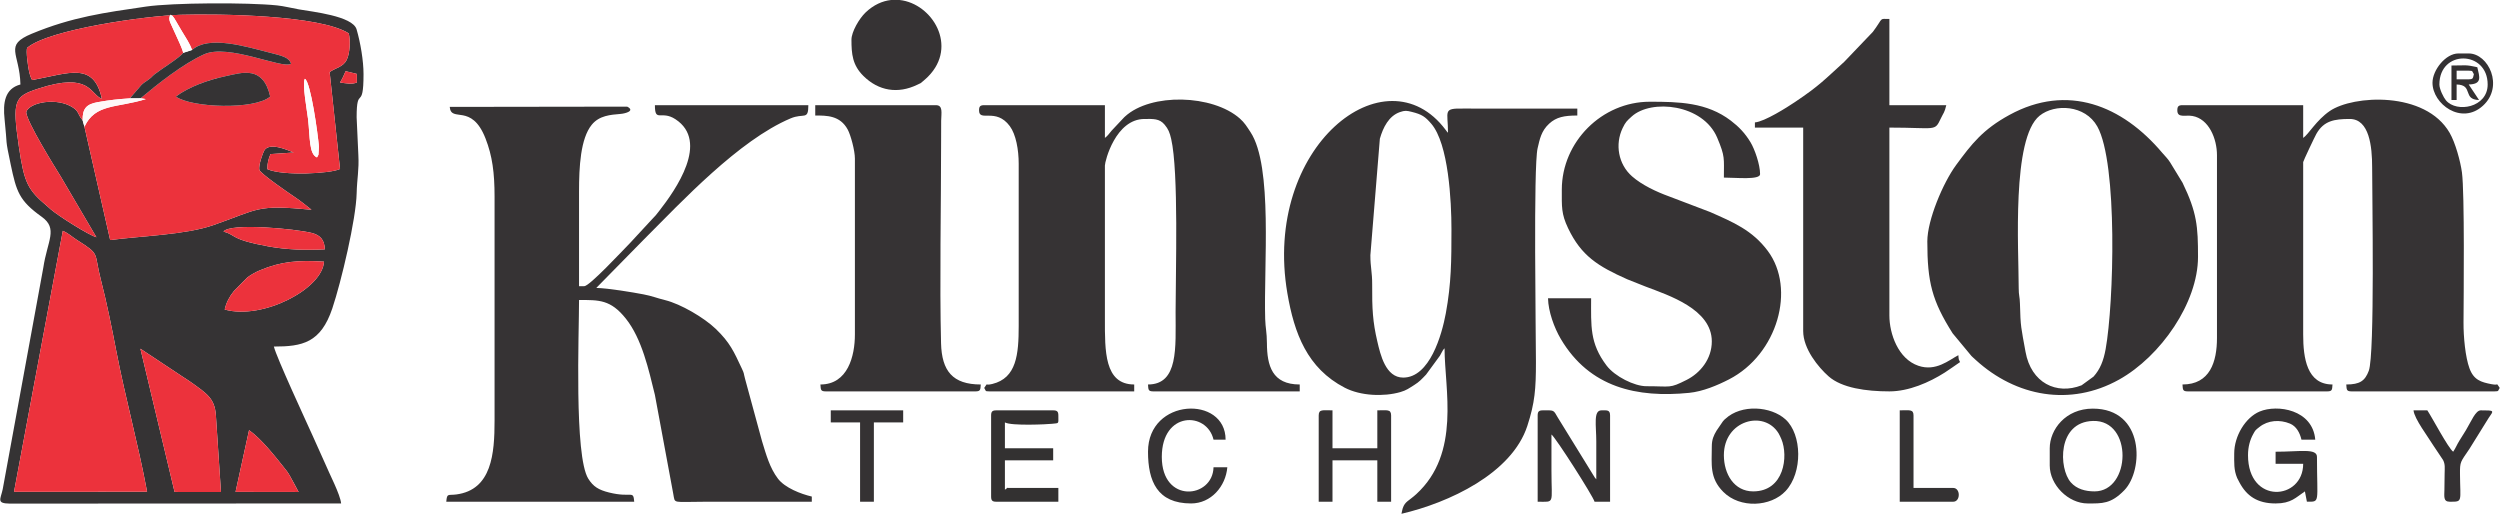
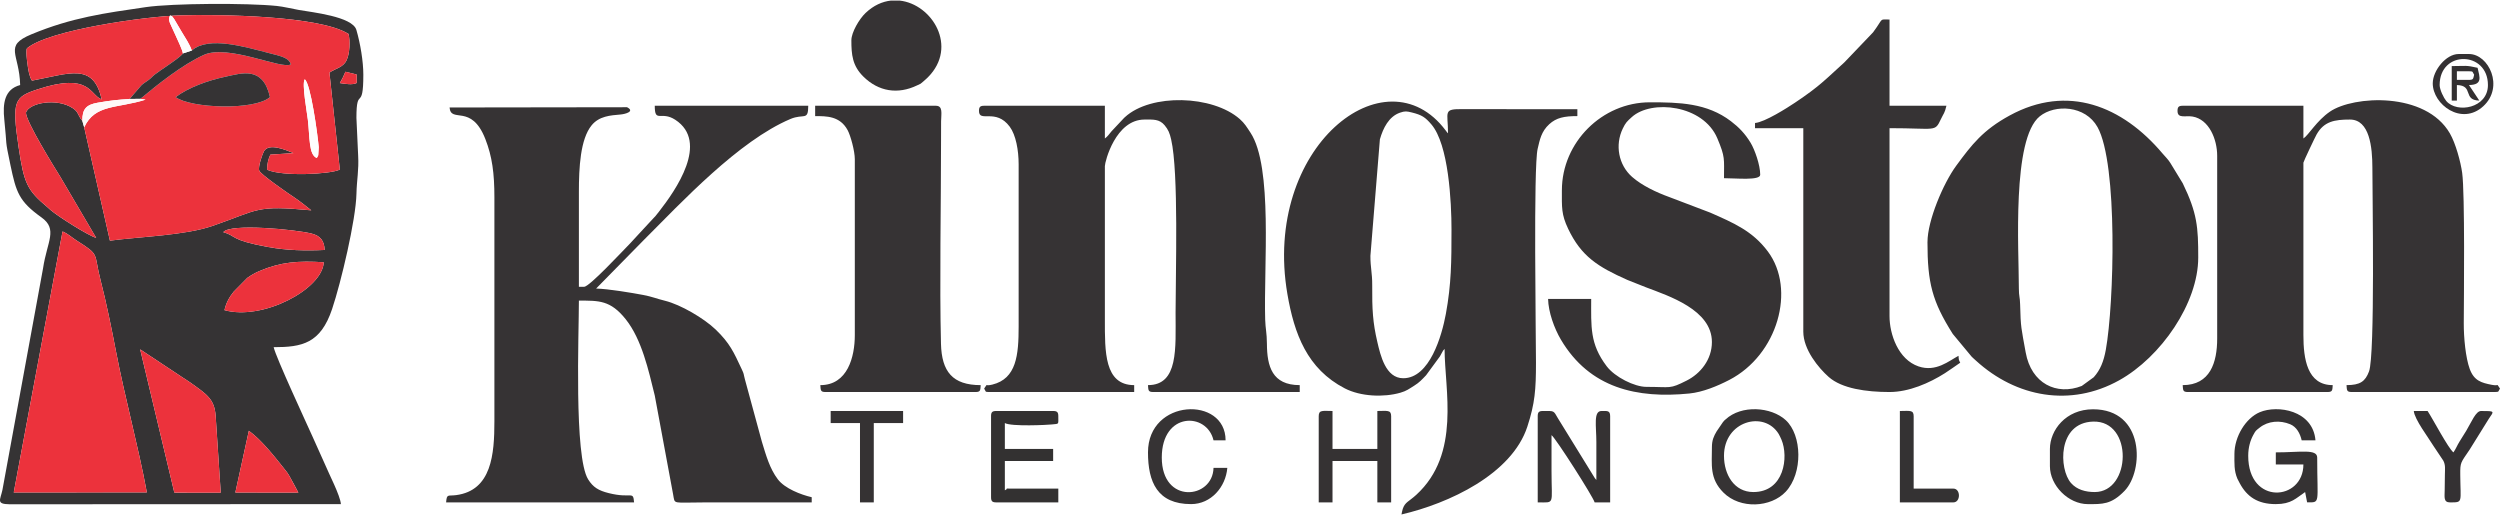
- <svg xmlns="http://www.w3.org/2000/svg" width="464.001" height="95.361" viewBox="0 0 12276.66 2523.06" shape-rendering="geometricPrecision" image-rendering="optimizeQuality" fill-rule="evenodd">
-   <path d="M1223 2112.33c60.24 42.93 124.7 124.55 171.3 183.17 12.8 16.1 17.1 20.55 28.15 39.45 13.42 22.95 31.3 57.83 43.8 80.96l-309.55-.5 66.3-303.07zm-914.58-978.8c30.66 13.6 42.53 27.84 70 45.22 117.04 74.06 81.28 57.9 116.85 194.77 28.2 108.56 54.56 239.3 75.43 347.96 44.84 233.35 108.48 460.4 151.67 693.3l-653.55.33 239.6-1281.6zm548.85 1282.35l-167.8-703.5 209.92 139.1c12.96 8.8 21.17 13.02 40.64 27 76.5 54.96 114.17 78.3 120.12 159.95l25 377.56-227.88-.12zM1103.4 1520c7.55-33.88 22.72-62.92 45.55-90.95l66.63-67.5c17.75-12.68 38.98-24.86 59.45-33.54 106.14-45 191.94-51 315.94-43.13-6.45 132.4-300.36 287.5-487.57 235.13zm214.35-310c-189.56-34.6-153.77-54.26-220.2-72.92 33.86-43.94 354.22-13.15 433.75 6.96 44.02 11.14 62.24 36.77 63.95 80.42-93.17 4.54-185.82 2.28-277.5-14.46zm434.63-847l.18 41.82c-22.03 10.8-56.28 4-82.8.32 12.4-20.56 17.23-31.65 27.5-55.58l55.12 13.44zM414.66 622.53l-9-31.7c-26.03-32.07-17.24-42.46-46.92-62.4-77.62-52.13-215.6-26.37-230.08 21.9 1.02 45.73 142.57 272.9 170.1 317.33l174.7 297.38c-35.66-9.4-186-103.77-224.54-137.26-5.84-5.08-7.12-6.77-13.3-11.96-99.96-84-116.18-114.66-143.05-296.22-33.73-227.95-21.5-245.97 94.8-284.14 257.47-84.48 254.25 28.33 312.98 49.88-40.2-183.02-158.12-126.46-341.98-92.23-3.67-5.72-3.12-2.76-8.66-17.25-2.03-5.32-4.77-14.88-6.08-20.4-5.65-23.84-17.7-106.76-9.83-121C240.77 144.1 717.1 77.47 887.45 72.6c188.8-5.4 684.1 1.27 825.28 91.44 8.2 35.9 6.1 94.1-9.22 127.75-17 37.3-54.43 40.63-84.7 61.97l50.98 475.97c-43.53 22.54-278.97 35.7-357.06.88-.3-29.9 6.34-53.22 16-74.22l113.44-7.37c-35.54-15.12-120.7-51.33-144.7-9.58-7 12.17-30 75.27-23.46 95.33 5.92 18.14 140.95 111.32 171.72 131.67 28.08 18.58 60 44.55 84 63.46-275.56-26.07-255.05-3.43-483.35 76-135.67 47.2-354.4 52.93-505.44 72.85L414.66 622.53zM100.3 414.87C23 435.5 13.97 505.3 22.47 585.3c14.93 140.5.78 83.67 30.43 224.1 27.72 131.25 41.05 176 151.54 254.86 82.3 58.75 27.92 117.72 8.18 250.35L13.3 2402.5c-10.58 49.4-32.46 69.73 35.03 70.54l1626.77-.78c-3.6-43.08-59.4-149.33-77.4-193.54l-62.98-140.22c-28.82-64.3-177.7-384.6-189.83-436.7 139.9 0 230.12-18.08 286.97-187.17 43.75-130.14 116.9-439.57 119.6-566.2 1.5-69.2 12.3-114.8 8.34-186.48l-8.5-186.23c0-161.1 33.87-25.6 33.87-211.66 0-65.4-14.8-153.67-34.1-219.92-19.2-65.94-219.2-86.66-282.93-98.07-36.7-6.57-74.54-16.15-107.45-19.55-146.26-15.12-513.55-13.27-643.86 5.8-202.16 29.6-361.87 50.73-560.96 133.3-138.8 57.57-59.04 94.1-55.58 249.23z" fill="#353334" />
-   <path d="M2208.5 524.93c6.66 80.05 106.5-21.6 175.57 154.63 33.73 86.07 44.56 169.2 44.56 285.64v1100.66c0 160.34-13.02 339.45-188.07 362.26-40.9 5.32-45.4-7.58-49 35.67h922.86c-4.92-59.18-10.83-17.22-123.93-45.4-51-12.72-77.38-28.93-101.64-67.7-69.67-111.26-45.36-712.18-45.36-877.5 97.8 0 155.12-2.5 230.04 91.7 78.94 99.25 112.1 251.02 142.4 374.06l90.13 485.6c10.05 51.47-8.93 39.24 163.96 39.23h516.47v-25.4c-53.68-12.5-131.97-42.8-166.2-87.8-40.17-52.84-57.74-117.08-78.27-184.2l-83.28-306.2c-8.77-32.46-2.48-21.95-16.32-51.4-38.44-81.8-57.48-126.47-127.78-193.96-57-54.72-171.38-122.04-248.45-141-42.58-10.48-63.02-20.13-107-28.47-53.55-10.17-171.6-30.1-231.05-31.42l234.94-239.18c184.44-184.43 464.3-485.35 719.02-593.32 65.56-27.8 87.43 11.3 87.43-64.96H3216c0 87.1 30.62 23.14 100.56 68.77 168.3 109.77 2.07 346.35-80 451.3-16.43 21-17.07 22.35-35.34 40.87l-69.17 74.76-4.1 4.37-32.5 35.24c-40.33 41.08-200.6 213.68-226.58 213.68h-25.4V939.8c0-120.1 6.96-259 62.35-327.12 37.24-45.8 92.77-49.04 141.76-53.28 24.5-2.1 72.24-15.37 32.34-35.75l-871.45 1.28zm4919.12 601.13c0 152.04-.58 265.47-27.72 412.55-19.53 105.83-78.96 315.6-209.35 315.6-86.3 0-111.92-113.06-127.02-177.78-22.5-96.42-25.96-158.68-25.26-279.54.35-61.36-8.95-84.55-8.8-143.62L6776 681.32c15.8-55.4 44-111.97 98.46-130.87 25.02-8.7 33.27-7.3 58.5-1 49.87 12.44 65.44 23.32 95.32 57.87 85.34 98.66 99.33 380.76 99.33 518.73zm-16.93-474.13h0zm0 0c-9.8-11.25 2.82 5.13-11.45-13.95-294.68-393.84-900.8 82.5-777.3 802.68 33.65 196.23 97.1 367.6 281.77 463.3 77.93 40.38 191.28 44.94 273.25 21.3 30.3-8.73 42.35-18.8 67.32-34.28 26.2-16.23 37.9-29.93 58.64-51.42l68.03-92.84c4.84-8.26 4.38-8.9 8.94-16.47 10.63-17.65 2.75-7.24 13.85-20 0 200.55 81 514.7-138.86 716.27-37.1 34-55 35.26-66.48 69-2.38 7-3.85 16.9-6.32 27.54 232.2-54.1 541.87-197.3 618.17-431.7 37.1-113.96 42.24-181.4 42.23-313.37-.02-133.45-13-960.4 8.2-1050.13 10.5-44.36 17.63-84.8 57-120.8 34.93-31.93 73.28-39.8 138-39.8V533.4l-559.1-.3c-103.47-1.78-75.9 11.36-75.9 118.83zm4199.46 25.4V516.47h-592.67c-19.5 0-25.4 5.9-25.4 25.4 0 39.17 39 21.6 74 27.6 81.34 13.9 120.73 112.2 120.73 192.54v897.46c0 117.22-34.27 228.6-169.34 228.6 2 23.9-.2 33.87 25.4 33.87h685.8c25.6 0 23.4-9.97 25.4-33.87-125.64 0-143.93-129.43-143.93-245.53V795.86c0-4.46 56.9-124.6 64.75-138.44 36.53-64.46 88.26-73.22 163.85-73.22 96.56 0 110.07 135.77 110.07 237.06 0 136.82 13.55 919.72-16.48 999.53-18.58 49.4-43.57 67.27-110.52 67.27 2 23.9-.2 33.87 25.4 33.87h702.73c23.84 0 15.68-3.66 25.4-16.94-22.05-30.1 1.8-10.18-40.78-18.48-50.58-9.87-86.75-20.02-108-78.26-19.93-54.6-29.44-152.76-29.07-224.93.63-120.74 5.97-636.9-7.8-737.26-7.55-54.98-32.32-145.38-60.28-193.73-119.46-206.57-474.17-185.73-588.82-107.03-66.15 45.4-104 114.32-130.44 132.03zm-5884.33 0V516.47h-592.67c-19.5 0-25.4 5.9-25.4 25.4 0 59.44 82.38-15.3 151.08 77.52 30.15 40.72 43.66 115.6 43.66 184.94v795.87c0 140.1-10.54 256.27-129.55 285.3-41.86 10.2-17.8-10.52-39.8 19.48 9.92 14.28 1.22 16.94 25.4 16.94h711.2v-33.87c-147.33 0-143.93-165.6-143.93-321.73V812.8c0-21.2 52.2-228.6 194.73-228.6 42.27 0 72.8-3.1 98.75 28.25 17.77 21.46 24.6 37.8 31.94 69.66 37.4 162.3 21.7 656.8 21.7 850.35 0 174.27 14.78 355.6-135.46 355.6 2 23.9-.2 33.87 25.4 33.87h719.66v-33.87c-135.68 0-160.52-92.3-161.1-202.97-.28-54.25-7.18-73.8-8.52-118.48-7.82-261.54 38.73-749.87-72.36-918.24-17.9-27.15-28.76-45.7-52.16-66.37-133.5-117.92-436.56-126.87-564.2-9.46l-4.38 4.1-61 64.92c-11.88 14.1-19.35 25.74-33.04 35.77z" fill="#363334" />
-   <path d="M863.62 474.13c63.8-47.76 157.7-81.6 245.76-100.5 79.77-17.1 183.2-53 217.45 100.5-76.34 66.6-387.86 55.05-463.2 0zm633.67-87.3c28.86 17.1 63.62 270.92 68.98 333.3l-2.52 39.64c-.7 2.27-2.64 4.97-3.34 6.75s-2.32 4.48-3.85 6.47c-39.74-15.66-33.74-99.82-43.8-187.82-4.25-37.2-30.23-177.37-15.46-198.33zM405.66 590.82c-.9-59.33 20.07-79.57 75.66-89.37 57.95-10.2 97.76-14.48 156.37-18.4l57.17-66.25c10.53-10.43 20.12-15 34.12-25.45 18.48-13.8 15.54-14.62 31.66-27.72 23.84-19.38 126.18-83.22 138.8-104.1-3.76-21.24-26.67-66.62-36.63-89.9-24.7-57.74-40.2-71.6-25.92-97.68 15.7 11.2 5.76.2 19.4 18.5L893.65 154c18.3 31.24 36.66 55.93 49.6 91.34 81.74-73.7 267.28-15.7 379.68 12.8 61.34 15.55 96.96 23.16 106.23 55.1-43.12 27-308.26-100.72-427.5-46.26-103.18 47.13-223.58 142.27-311.48 215.66l25.9 3.87c-139.9 44.37-248.52 20.94-301.42 136l126.28 556.23c151.05-19.92 369.77-25.64 505.44-72.85 228.3-79.44 207.8-102.08 483.35-76-24-18.9-55.92-44.88-84-63.46-30.77-20.35-165.8-113.53-171.72-131.67-6.54-20.06 16.47-83.16 23.46-95.33 23.98-41.75 109.15-5.54 144.7 9.58l-113.44 7.37c-9.66 21-16.3 44.33-16 74.22 78.1 34.8 313.53 21.66 357.06-.88l-50.98-475.97c30.28-21.34 67.72-24.68 84.7-61.97 15.33-33.66 17.43-91.85 9.22-127.75-141.2-90.17-636.5-96.84-825.28-91.44-170.36 4.87-646.68 71.5-753.62 161.84-7.86 14.25 4.18 97.17 9.83 121 1.3 5.53 4.05 15.1 6.08 20.4 5.54 14.5 5 11.53 8.66 17.25 183.86-34.23 301.77-90.8 341.98 92.23-58.73-21.55-55.5-134.36-312.98-49.88-116.32 38.17-128.54 56.2-94.8 284.14 26.87 181.56 43.1 212.23 143.05 296.22 6.17 5.2 7.45 6.88 13.3 11.96 38.53 33.5 188.88 127.87 224.54 137.26l-174.7-297.38c-27.54-44.44-169.1-271.6-170.1-317.33 14.48-48.27 152.46-74.03 230.08-21.9 29.68 19.93 20.9 30.32 46.92 62.4z" fill="#ec323c" />
-   <path d="M9913.15 1413.93c0-191.56-35-734.75 102.6-845.66 74.55-60.1 223.7-54.27 283.6 53.06 100.7 180.42 81.3 868.4 40.8 1092.6-10.46 57.9-27.3 99.57-59.38 135.36l-58.8 42.8c-123.55 48.4-247.86-11.65-275.3-164.55-21.78-121.3-24.53-119.32-27.37-236.43-.9-36.76-6.16-38.58-6.16-77.18zm-448.73-228.6c0 200.65 23.14 291.43 124.3 451.44l92.16 111.04 4.3 4.17 4.34 4.12c6.04 5.68 7.78 7.06 13.3 12.1 197.08 179.58 463.5 229.42 702.97 96.04 204.8-114.08 387.9-378.25 387.9-602.7 0-149.07-4.88-217.53-76-364.27l-60.94-99.93c-13.1-20.4-22.72-28-38.24-46.42-197.08-233.72-465.9-342.16-750.7-186.67-131 71.52-185.74 142.5-261.93 246.08-64.53 87.72-141.45 270.66-141.45 375zm-1794.92-254c0 84.14-3.07 118.1 30.86 189.27 64.7 135.68 146.08 186.55 290.88 251l90.9 36.1c112.17 42.62 323.97 110.66 323.97 268.7 0 86.6-56.57 155.4-123.96 189.3-85.7 43.1-74.14 30.83-197.78 30.83-58.14 0-154.38-47.74-194.98-101.36-83.4-110.17-75.95-193.9-75.95-330.44h-211.67c1.44 64.67 30.12 144.38 62.8 199.67 141.7 239.74 375.2 290.1 630.24 264.77 66.98-6.65 139.04-36.93 196.1-66.38 238.73-123.2 328.58-445 190.1-630.6-76.08-101.97-169.7-140.93-283.1-191.03l-202.4-77c-61-22.07-132.64-55.64-181.12-98.27-67.62-59.46-84.5-157.3-46.17-236.97 14.33-29.8 20.77-35.3 44.64-56.96 96.28-87.3 350.25-60.6 419.78 104.28 39.54 93.78 32.75 99.86 32.75 195.84 58.48 0 177.8 12.63 177.8-16.93 0-47.64-26.72-122.94-46.85-156.35-27.28-45.26-57.8-76.7-96.8-106.4-118.1-89.94-254.37-92.84-398.22-92.84-234.28 0-431.8 196.63-431.8 431.8zm948.25-330.2v25.4h237.07v999.07c0 87.9 74.9 178.3 124.74 222.4 64.76 57.28 184.66 73.94 298.6 73.94 95.42 0 195.52-43.97 271.73-92.34 24.85-15.78 50.85-35.15 75.4-51.6-7.65-15.45-6.52-10.6-8.46-33.87-46.76 24.74-110.47 81.16-196.08 52.14-100-33.9-142.6-158-142.6-246.87V626.53c230.06 0 221.47 20.72 252.2-44.14 14.3-30.17 18.43-28.3 27.2-65.92h-279.4V93.13c-52.96 0-26.6-9.88-80.9 63.03l-140.66 147.2c-94.45 85.56-121.2 116.84-242.37 197.9-37.95 25.38-148.44 95.9-196.46 99.88zm-4614.33-33.86c55.5 0 121.7-.92 159.52 69.08 14.5 26.8 35.2 102.5 35.2 142.58v863.6c0 105.73-34.72 245.53-169.33 245.53 2 23.9-.2 33.87 25.4 33.87h736.6c25.6 0 23.4-9.97 25.4-33.87-138.25 0-191.58-66.43-195.04-202.9-7.44-293.65.3-682.77.3-990.9l.3-101.9c.62-37.7 10-75.9-25.7-75.9H4003.4v50.8z" fill="#363334" />
-   <path d="M68.8 2415.1l653.55-.33c-43.2-232.9-106.83-459.96-151.67-693.3-20.87-108.65-47.22-239.4-75.43-347.96-35.57-136.87.2-120.7-116.85-194.77-27.47-17.38-39.34-31.63-70-45.22L68.8 2415.1zm788.46.77l227.88.12-25-377.56c-5.95-81.64-43.63-105-120.12-159.95-19.47-14-27.68-18.2-40.64-27l-209.92-139.1 167.8 703.5z" fill="#ec323c" />
-   <path d="M4181.22 194.73c0 70.64 4.8 124.9 58.76 178.3 74.58 73.83 169.6 89.02 264.33 43.18 23.17-11.2 11.28-3.52 31-19.8.38-.3 11.35-10.03 13.43-11.97l8.66-8.27C4705.97 226.6 4577.9 17.24 4417.8 0h-42.15c-42.32 4.62-85.37 23.5-124.92 61.05-31.63 30.03-69.5 95.58-69.5 133.68z" fill="#363334" />
-   <path d="M10971.48 2226.73c0 44.05-2.56 80.98 14.57 120.9l11.6 22.26c35.08 65.6 87.46 102.37 177.03 102.37 76.85 0 99-29.18 143.94-59.27l9.75 50.52c66.83.67 49.5 7.78 49.5-219.85 0-43.6-83.6-25.4-203.2-25.4v59.27h135.47c0 179.57-270.93 202.2-270.93-42.34 0-41.66 10.5-76.28 24.8-102.2 12.37-22.43 10.74-19.86 31.42-36.32 41.82-33.3 99.94-37.15 149.7-16.6 31.54 13.02 48.7 45.28 56.55 78.93h67.74c-12.28-147.56-186.1-174.9-273.46-137.98-68.87 29.1-124.48 119.53-124.48 205.72zm-3420.53-186.27v423.33c86.1 0 67.74 14.8 67.74-152.4v-177.8c20.94 15.35 204.36 302.86 211.66 330.2h76.2v-423.33c0-28.74-14.86-25.4-42.33-25.4-40.87 0-25.4 74.54-25.4 152.4v186.27c-10.92-12.56-3.6-3.68-14.15-19.72l-174.35-282.85c-23.08-39.93-17.15-36.1-73.97-36.1-19.5 0-25.4 5.9-25.4 25.4z" fill="#353233" />
-   <path d="M10285.68 2413c-44.57 0-87.4-11.2-116.57-44.3-59.88-67.98-67-296.65 108.9-301.6 197.5-5.57 186.66 345.9 7.67 345.9zm-220.13-211.66V2286c0 95.26 91 186.27 186.27 186.27 70.64 0 114.42 3.06 180.3-65.22 95.3-98.77 99.1-400.45-154.9-400.45-134.05 0-211.67 103.1-211.67 194.74zm-1600.2 33.86c0-170.88 196.75-224.32 268.43-107.56 3.82 6.23 10.78 21.1 13.88 28.46 35.35 83.97 14.27 256.9-138.37 256.9-93.4 0-143.94-85.1-143.94-177.8zm-59.26-42.33c0 87-12.13 153.98 56.64 222.76 82.35 82.35 232.93 73.58 305.76-4.3 84.83-90.7 80.66-277.98-.46-351.8-71.58-65.16-216.82-75.67-295.04-2.96-8.47 7.88-.52-1.04-12.6 12.8l-30.9 45.32c-13.92 23.44-23.42 43.08-23.42 78.17z" fill="#363334" />
-   <path d="M4867.02 2040.46v397.93c0 19.5 5.9 25.4 25.4 25.4h304.8v-67.73h-237.07c-32.37 0-3.08-2.6-25.4 8.47V2260.6h237.07v-59.26h-237.07v-127c32.34 18.17 211.2 9.13 230.23 6.83 37.02-4.48 32.24 3.3 32.24-40.7 0-19.5-5.9-25.4-25.4-25.4h-279.4c-19.5 0-25.4 5.9-25.4 25.4z" fill="#333131" />
-   <path d="M6475.7 2040.46v423.33h67.73v-203.2h220.13v203.2h67.74v-423.33c0-32.05-19.75-25.4-67.74-25.4v186.27h-220.13v-186.27c-47.98 0-67.73-6.65-67.73 25.4z" fill="#353233" />
-   <path d="M1103.4 1520c187.2 52.37 481.12-102.72 487.57-235.13-124-7.88-209.8-1.86-315.94 43.13-20.47 8.68-41.7 20.86-59.45 33.54l-66.63 67.5c-22.83 28.03-38 57.07-45.55 90.95z" fill="#ec323c" />
-   <path d="M5637.5 2218.26c0 144.98 45.5 254 211.66 254 98 0 170-83.98 177.8-177.8h-67.73c-3.42 153.7-254 180.85-254-50.8 0-225.7 221.67-223.42 254-84.67h59.27c0-218.18-381-205.8-381 59.27z" fill="#363334" />
-   <path d="M1156.68 2415.4l309.55.5-43.8-80.96c-11.04-18.9-15.35-23.35-28.15-39.45-46.6-58.62-111.06-140.24-171.3-183.17l-66.3 303.07z" fill="#ec323c" />
-   <path d="M863.62 474.13c75.35 55.05 386.87 66.6 463.2 0-34.24-153.48-137.68-117.6-217.45-100.5-88.05 18.88-181.96 52.73-245.76 100.5z" fill="#353334" />
-   <path d="M12029.82 2463.8c65.47 0 51.38 2 50.38-135.88-.44-62.26 1.87-57.54 46.1-123.24l94.68-152.32c25.65-36.98 30.63-37.3-38.75-37.3-25.66 0-46.5 53.35-72.53 96.8-13.47 22.48-19.3 30.78-32.48 52.18-14.04 22.78-16.75 33.74-30.46 54.2-24.64-18.05-102.95-167.3-127-203.2h-67.73c3.4 41.06 72.8 132.03 97.72 173.2l47.5 71.03c10.9 22.1 7.8 38.03 7.44 68.76l-1 77.2c-.24 31.56-6.53 58.53 26.14 58.53z" fill="#343133" />
-   <path d="M4079.62 2074.33h143.93v389.46h67.74v-389.46h143.93v-59.27h-355.6z" fill="#353233" />
-   <path d="M9328.95 2463.8h262.47c36.65 0 36.65-67.73 0-67.73h-194.74v-355.6c0-32.05-19.74-25.4-67.73-25.4v448.73z" fill="#343233" />
-   <path d="M1097.56 1137.06c66.43 18.66 30.64 38.3 220.2 72.92 91.68 16.74 184.33 19 277.5 14.46-1.7-43.65-19.93-69.28-63.95-80.42-79.53-20.1-399.9-50.9-433.75-6.96z" fill="#ec323c" />
-   <path d="M943.24 245.35l-43.8 14.17c-12.62 20.88-114.96 84.72-138.8 104.1-16.12 13.1-13.18 13.9-31.66 27.72-14 10.45-23.6 15.02-34.12 25.45l-57.17 66.25 52.5-.37c87.9-73.4 208.3-168.53 311.48-215.66 119.23-54.46 384.37 73.25 427.5 46.26-9.27-31.95-44.9-39.56-106.23-55.1-112.4-28.5-297.94-86.5-379.68-12.8z" fill="#303435" />
-   <path d="M11979.02 414.87c0-172.55 237.06-168.08 237.06 0 0 113.2-151.9 140.8-204.88 77.88-11.53-13.7-32.18-54.83-32.18-77.88zm-33.87-8.47c0 104.38 141.87 209.74 248 112.53 103.9-95.18 26.87-256.46-70.2-256.46h-50.8c-62.1 0-127 81.3-127 143.93z" fill="#343133" />
-   <path d="M12122.95 389.47h-59.27v-42.34h59.27c23.84 0 15.68 3.66 25.4 16.94-5.04 18.86-1.98 25.4-25.4 25.4zm-84.67 101.6h25.4v-76.2c84.24 1.87 26.97 74.34 110.07 76.2l-50.8-76.2c67.45-1.5 53.52-36.66 42.33-84.67-59.04-13.76-56.25-8.47-127-8.47v169.34z" fill="#333031" />
-   <path d="M1563.75 759.77l2.52-39.64c-5.36-62.37-40.12-316.18-68.98-333.3-14.77 20.96 11.2 161.14 15.46 198.33 10.07 88 4.07 172.16 43.8 187.82 1.53-2 3.15-4.7 3.85-6.47s2.63-4.48 3.34-6.75z" fill="#fefdfd" />
-   <path d="M405.66 590.82l9 31.7c52.9-115.05 161.52-91.62 301.42-136l-25.9-3.87-52.5.37c-58.6 3.93-98.42 8.2-156.37 18.4-55.6 9.8-76.55 30.04-75.66 89.37z" fill="#fef8f8" />
-   <path d="M899.44 259.52l43.8-14.17c-12.93-35.4-31.3-60.1-49.6-91.34l-37.37-63.57c-13.63-18.3-3.68-7.3-19.4-18.5-14.28 26.08 1.23 39.94 25.92 97.68 9.96 23.3 32.87 68.67 36.63 89.9z" fill="#fefdfd" />
-   <path d="M1697.27 349.54c-10.26 23.93-15.1 35.02-27.5 55.58 26.5 3.67 60.76 10.47 82.8-.32l-.18-41.82-55.12-13.44z" fill="#ec323c" />
+ <svg xmlns="http://www.w3.org/2000/svg" width="159.999" height="32.961" viewBox="0 0 4233.32 872.06" shape-rendering="geometricPrecision" image-rendering="optimizeQuality" fill-rule="evenodd">
+   <path d="M421.36 729.47c20.77 14.8 43 42.96 59.08 63.18 4.4 5.55 5.9 7.1 9.7 13.6 4.63 7.9 10.8 19.94 15.1 27.92L398.5 834l22.87-104.54zM105.9 391.88c10.58 4.7 14.67 9.6 24.15 15.6 40.36 25.54 28.03 19.97 40.3 67.18 9.72 37.44 18.82 82.53 26 120 15.47 80.48 37.42 158.8 52.32 239.12l-225.4.1 82.63-442.02zm189.3 442.3l-57.88-242.64 72.4 47.98c4.47 3.03 7.3 4.5 14.02 9.3 26.38 18.95 39.38 27 41.43 55.16l8.62 130.23-78.6-.04zm84.9-309c2.6-11.7 7.83-21.7 15.7-31.37l22.98-23.28c6.12-4.38 13.44-8.58 20.5-11.57 36.6-15.52 66.2-17.6 108.97-14.88-2.23 45.67-103.6 99.16-168.16 81.1h0zm73.93-106.92c-65.38-11.94-53.04-18.72-75.95-25.15 11.68-15.16 122.17-4.54 149.6 2.4 15.18 3.84 21.47 12.68 22.06 27.73-32.14 1.57-64.1.8-95.7-4.98zm149.9-292.14l.06 14.43c-7.6 3.72-19.4 1.38-28.56.1 4.28-7.1 5.95-10.92 9.5-19.17l19 4.63zm-461.38 89.52l-3.1-10.94c-8.98-11.06-5.94-14.64-16.18-21.52-26.77-17.98-74.36-9.1-79.36 7.56.36 15.77 49.18 94.12 58.67 109.44l60.26 102.57c-12.3-3.24-64.16-35.8-77.45-47.34-2-1.75-2.45-2.34-4.58-4.13-34.48-28.97-40.08-39.54-49.34-102.16-11.64-78.62-7.42-84.84 32.7-98 88.8-29.14 87.7 9.77 107.95 17.2-13.86-63.12-54.53-43.62-117.95-31.8-1.26-1.97-1.07-.95-3-5.95-.7-1.83-1.64-5.13-2.1-7.04-1.95-8.22-6.1-36.82-3.4-41.73 36.9-31.16 201.18-54.15 259.94-55.83 65.1-1.86 235.94.44 284.63 31.54 2.83 12.38 2.1 32.46-3.18 44.06-5.86 12.87-18.77 14.02-29.2 21.38l17.58 164.16c-15 7.78-96.2 12.3-123.15.3-.1-10.3 2.2-18.35 5.52-25.6l39.13-2.55c-12.26-5.2-41.63-17.7-49.9-3.3-2.4 4.2-10.35 25.96-8.1 32.88 2.04 6.26 48.6 38.4 59.23 45.4 9.68 6.4 20.7 15.37 28.97 21.9-95.04-9-87.97-1.18-166.7 26.2-46.8 16.28-122.23 18.26-174.33 25.13l-43.55-191.84zM34.13 144C7.47 151.13 4.36 175.2 7.3 202.8c5.15 48.46.27 28.85 10.5 77.3 9.57 45.27 14.16 60.7 52.27 87.9 28.4 20.26 9.63 40.6 2.82 86.35L4.13 829.55C.48 846.6-7.07 853.6 16.2 853.88l561.07-.27c-1.24-14.85-20.48-51.5-26.7-66.75l-21.72-48.36c-9.94-22.18-61.3-132.65-65.48-150.62 48.25 0 79.37-6.24 98.98-64.56 15.1-44.88 40.32-151.6 41.25-195.28.52-23.87 4.24-39.6 2.88-64.32l-2.94-64.23c0-55.56 11.7-8.83 11.7-73 0-22.56-5.1-53-11.77-75.85-6.62-22.74-75.6-29.9-97.58-33.83-12.66-2.26-25.7-5.57-37.06-6.74-50.44-5.2-177.12-4.58-222.07 2-69.72 10.2-124.8 17.5-193.47 45.98C5.43 77.9 32.94 90.5 34.13 144h0z" fill="#353334" />
+   <path d="M761.26 181.97c2.3 27.6 36.73-7.45 60.55 53.34 11.63 29.68 15.37 58.35 15.37 98.52v379.62c0 55.3-4.5 117.07-64.87 124.94-14.1 1.83-15.65-2.6-16.9 12.3h318.3c-1.7-20.4-3.74-5.94-42.75-15.66-17.6-4.38-26.68-9.97-35.05-23.35-24.03-38.37-15.65-245.63-15.65-302.65 33.74 0 53.5-.86 79.35 31.63 27.22 34.23 38.66 86.58 49.1 129l31.1 167.5c3.46 17.75-3.08 13.53 56.54 13.53h178.14v-8.76c-18.52-4.3-45.52-14.76-57.33-30.28-13.85-18.23-19.9-40.4-27-63.53l-28.73-105.6c-3.02-11.2-.85-7.57-5.62-17.73-13.26-28.22-19.83-43.62-44.08-66.9-19.65-18.87-59.1-42.1-85.7-48.63-14.68-3.62-21.73-6.94-36.9-9.82-18.47-3.5-59.2-10.38-79.7-10.84l81.03-82.5c63.6-63.6 160.14-167.4 248-204.64 22.6-9.6 30.16 3.9 30.16-22.4h-259.9c0 30.04 10.56 7.98 34.7 23.72 58.04 37.86.7 119.45-27.6 155.65-5.66 7.24-5.88 7.7-12.18 14.1l-25.28 27.3-11.2 12.15c-13.9 14.17-69.2 73.7-78.15 73.7h-8.76v-160.6c0-41.42 2.4-89.33 21.5-112.82 12.85-15.8 32-16.9 48.9-18.38 8.45-.72 24.9-5.3 11.15-12.33l-300.55.44zm1696.6 207.34c0 52.44-.2 91.56-9.56 142.3-6.74 36.5-27.24 108.85-72.2 108.85-29.76 0-38.6-39-43.8-61.32-7.76-33.26-8.95-54.73-8.7-96.4.12-21.17-3.1-29.17-3.04-49.54l16.05-197.27c5.45-19.1 15.18-38.6 33.96-45.13 8.63-3 11.48-2.52 20.18-.35 17.2 4.3 22.57 8.04 32.87 19.96 29.44 34.03 34.26 131.33 34.26 178.9h.01zm-5.84-163.53h0zm0 0c-3.38-3.88.97 1.77-3.95-4.8-101.64-135.84-310.7 28.45-268.1 276.84 11.6 67.68 33.5 126.8 97.18 159.8 26.88 13.92 65.97 15.5 94.24 7.34 10.45-3 14.6-6.48 23.22-11.82 9.04-5.6 13.07-10.32 20.23-17.74l23.46-32.02c1.67-2.85 1.5-3.07 3.08-5.68 3.67-6.08.95-2.5 4.78-6.9 0 69.17 27.94 177.53-47.9 247.05-12.8 11.72-18.97 12.16-22.93 23.8-.82 2.4-1.33 5.83-2.18 9.5 80.1-18.65 186.9-68.04 213.2-148.9 12.8-39.3 14.57-62.56 14.56-108.08 0-46.03-4.48-331.25 2.83-362.2 3.62-15.3 6.08-29.25 19.66-41.67 12.05-11 25.27-13.73 47.6-13.73V184.9l-192.84-.1c-35.68-.6-26.18 3.92-26.18 41h.01zm1448.4 8.76v-55.48H3696c-6.72 0-8.76 2.03-8.76 8.76 0 13.5 13.46 7.45 25.53 9.52 28.05 4.8 41.64 38.7 41.64 66.4v309.54c0 40.43-11.82 78.85-58.4 78.85.7 8.24-.07 11.68 8.76 11.68h236.53c8.83 0 8.08-3.44 8.77-11.68-43.34 0-49.65-44.65-49.65-84.7V275.42c0-1.54 19.63-42.98 22.34-47.75 12.6-22.23 30.44-25.25 56.5-25.25 33.3 0 37.96 46.82 37.96 81.76 0 47.2 4.67 317.2-5.68 344.74-6.4 17.04-15.03 23.2-38.12 23.2.7 8.25-.07 11.68 8.76 11.68h242.37c8.23 0 5.4-1.26 8.77-5.84-7.6-10.38.62-3.5-14.07-6.37-17.45-3.4-29.92-6.9-37.25-27-6.87-18.84-10.15-52.7-10.03-77.58.22-41.65 2.06-219.67-2.7-254.3-2.6-18.96-11.14-50.14-20.8-66.8-41.2-71.25-163.54-64.06-203.08-36.92-22.82 15.66-35.87 39.43-45 45.54h0zm-2029.52 0v-55.48h-204.4c-6.72 0-8.76 2.03-8.76 8.76 0 20.5 28.42-5.28 52.1 26.73 10.4 14.05 15.06 39.87 15.06 63.8v274.5c0 48.32-3.64 88.4-44.68 98.4-14.44 3.52-6.14-3.63-13.73 6.72 3.42 4.92.42 5.84 8.76 5.84h245.3v-11.68c-50.8 0-49.64-57.12-49.64-110.97v-259.9c0-7.3 18-78.84 67.16-78.84 14.58 0 25.1-1.07 34.06 9.74 6.13 7.4 8.5 13.04 11.02 24.03 12.9 55.97 7.48 226.53 7.48 293.28 0 60.1 5.1 122.65-46.72 122.65.7 8.25-.07 11.68 8.76 11.68h248.2v-11.68c-46.8 0-55.36-31.83-55.56-70-.1-18.7-2.48-25.46-2.94-40.87-2.7-90.2 13.36-258.63-24.95-316.7-6.18-9.36-9.92-15.76-18-22.9-46.05-40.67-150.57-43.76-194.6-3.26l-1.5 1.4-21.04 22.4c-4.1 4.86-6.67 8.88-11.4 12.34h.01z" fill="#363334" />
+   <path d="M297.4 164.45c22-16.47 54.4-28.14 84.76-34.66 27.5-5.9 63.18-18.28 75 34.66-26.33 22.97-133.78 19-159.76 0h0zm218.55-30.1c9.95 5.9 21.94 93.44 23.8 114.96l-.87 13.67c-.24.78-.9 1.72-1.15 2.33s-.8 1.54-1.33 2.23c-13.7-5.4-11.64-34.43-15.1-64.78-1.46-12.83-10.42-61.17-5.33-68.4v-.01zm-376.5 70.36c-.3-20.46 6.92-27.44 26.1-30.82 19.98-3.52 33.7-5 53.93-6.35l19.72-22.85c3.63-3.6 6.94-5.17 11.77-8.78 6.37-4.76 5.36-5.04 10.9-9.56 8.23-6.68 43.52-28.7 47.88-35.9-1.3-7.33-9.2-22.98-12.64-31-8.52-19.9-13.86-24.7-8.94-33.7 5.42 3.86 2 .07 6.7 6.38l12.9 21.92c6.32 10.77 12.65 19.3 17.1 31.5 28.2-25.42 92.2-5.4 130.95 4.42 21.16 5.36 33.44 8 36.64 19-14.87 9.3-106.32-34.74-147.44-15.95-35.6 16.25-77.12 49.07-107.43 74.38l8.93 1.33c-48.25 15.3-85.72 7.23-103.96 46.9l43.55 191.85c52.1-6.87 127.54-8.85 174.33-25.13 78.74-27.4 71.67-35.2 166.7-26.2-8.28-6.52-19.3-15.48-28.97-21.9-10.62-7.02-57.2-39.16-59.23-45.4-2.26-6.92 5.68-28.7 8.1-32.88 8.27-14.4 37.65-1.9 49.9 3.3l-39.13 2.54c-3.33 7.25-5.62 15.3-5.52 25.6 26.94 12 108.14 7.47 123.15-.3l-17.58-164.17c10.45-7.36 23.36-8.5 29.2-21.37 5.3-11.6 6.02-31.68 3.18-44.06-48.7-31.1-219.52-33.4-284.63-31.54C246.87 27.64 82.58 50.62 45.7 81.78c-2.7 4.92 1.44 33.5 3.4 41.73.45 1.9 1.4 5.2 2.1 7.04 1.9 5 1.72 3.98 3 5.95 63.4-11.8 104.08-31.32 117.94 31.8-20.25-7.43-19.14-46.34-107.94-17.2-40.12 13.16-44.34 19.38-32.7 98 9.27 62.62 14.87 73.2 49.34 102.16 2.13 1.8 2.57 2.38 4.6 4.13 13.3 11.55 65.14 44.1 77.44 47.34L102.6 300.17c-9.5-15.32-58.33-93.67-58.67-109.45 5-16.64 52.58-25.53 79.35-7.55 10.24 6.88 7.2 10.46 16.2 21.52h-.02z" fill="#ec323c" />
+   <path d="M3418.6 488.6c0-66.07-12.07-253.4 35.4-291.67 25.7-20.73 77.15-18.72 97.8 18.3 34.73 62.23 28.04 299.52 14.07 376.84-3.6 19.97-9.4 34.35-20.48 46.7l-20.28 14.76c-42.6 16.7-85.48-4.02-94.95-56.75-7.5-41.84-8.46-41.16-9.44-81.55-.3-12.68-2.12-13.3-2.12-26.62h0zm-154.77-78.84c0 69.2 7.98 100.5 42.87 155.7l31.8 38.3 1.48 1.44 1.5 1.42c2.08 1.96 2.68 2.43 4.6 4.17 67.97 61.94 159.86 79.13 242.45 33.13 70.64-39.35 133.8-130.46 133.8-207.88 0-51.4-1.68-75.02-26.2-125.63l-21.02-34.47c-4.52-7.04-7.84-9.66-13.2-16-67.97-80.6-160.7-118-258.92-64.38-45.18 24.66-64.06 49.14-90.34 84.87-22.25 30.25-48.78 93.35-48.78 129.34h-.01zm-619.07-87.6c0 29.02-1.06 40.74 10.65 65.28 22.3 46.8 50.38 64.34 100.32 86.57l31.35 12.45c38.7 14.7 111.74 38.17 111.74 92.68 0 29.87-19.5 53.6-42.76 65.3-29.55 14.87-25.57 10.63-68.2 10.63-20.05 0-53.25-16.46-67.25-34.96-28.76-38-26.2-66.87-26.2-113.97h-73c.5 22.3 10.4 49.8 21.66 68.87 48.87 82.7 129.4 100.06 217.37 91.32 23.1-2.3 47.96-12.74 67.64-22.9 82.33-42.5 113.32-153.5 65.56-217.5-26.24-35.17-58.53-48.6-97.64-65.9l-69.8-26.55c-21.04-7.62-45.75-19.2-62.47-33.9-23.32-20.5-29.14-54.25-15.92-81.73 4.94-10.28 7.16-12.17 15.4-19.64 33.2-30.1 120.8-20.9 144.78 35.96 13.64 32.35 11.3 34.44 11.3 67.55 20.17 0 61.33 4.35 61.33-5.84 0-16.43-9.22-42.4-16.16-53.93-9.4-15.6-19.94-26.45-33.4-36.7-40.73-31.03-87.73-32.03-137.34-32.03-80.8 0-148.93 67.82-148.93 148.93l-.01-.01zm327.06-113.88v8.76h81.76V561.6c0 30.32 25.84 61.5 43.03 76.7 22.33 19.75 63.68 25.5 102.98 25.5 32.9 0 67.44-15.17 93.72-31.85 8.57-5.44 17.54-12.12 26-17.8-2.64-5.33-2.25-3.65-2.92-11.68-16.13 8.53-38.1 28-67.63 17.98-34.5-11.7-49.18-54.5-49.18-85.14v-318.3c79.35 0 76.38 7.14 86.98-15.23 4.94-10.4 6.36-9.76 9.38-22.73h-96.36v-146c-18.27 0-9.18-3.4-27.9 21.74l-48.52 50.76c-32.57 29.5-41.8 40.3-83.6 68.26-13.1 8.75-51.2 33.08-67.76 34.45h0zm-1591.5-11.68c19.15 0 41.98-.32 55.02 23.82 5 9.25 12.14 35.36 12.14 49.18v297.86c0 36.46-11.97 84.68-58.4 84.68.7 8.25-.07 11.68 8.76 11.68h254.06c8.83 0 8.07-3.43 8.76-11.68-47.68 0-66.08-22.9-67.27-69.98-2.57-101.28.1-235.5.1-341.76l.1-35.15c.2-13 3.45-26.18-8.87-26.18h-204.4v17.53z" fill="#363334" />
+   <path d="M23.27 833.9l225.4-.1c-14.9-80.33-36.85-158.65-52.3-239.13-7.2-37.47-16.3-82.57-26.02-120-12.27-47.2.07-41.63-40.3-67.17-9.47-6-13.57-10.9-24.14-15.6L23.27 833.9zm271.94.26l78.6.05-8.62-130.23c-2.06-28.15-15.05-36.2-41.43-55.16-6.72-4.83-9.55-6.28-14.02-9.3l-72.4-47.98 57.87 242.63z" fill="#ec323c" />
+   <path d="M1441.65 68.1c0 24.36 1.65 43.08 20.26 61.5 25.73 25.47 58.5 30.7 91.17 14.9 8-3.87 3.9-1.22 10.7-6.83.14-.1 3.92-3.46 4.64-4.13l2.98-2.85c51.25-51.6 7.08-123.8-48.14-129.74h-14.54c-14.6 1.6-29.44 8.1-43.08 21.05-10.9 10.36-23.97 32.97-23.97 46.1h-.01z" fill="#363334" />
+   <path d="M3783.62 768.93c0 15.2-.88 27.93 5.02 41.7l4 7.68c12.1 22.62 30.16 35.3 61.05 35.3 26.5 0 34.15-10.06 49.65-20.44l3.36 17.43c23.05.23 17.07 2.68 17.07-75.83 0-15.04-28.83-8.76-70.08-8.76v20.44h46.72c0 61.94-93.44 69.74-93.44-14.6 0-14.37 3.62-26.3 8.55-35.25 4.27-7.74 3.7-6.85 10.84-12.53 14.42-11.48 34.47-12.8 51.63-5.72 10.88 4.5 16.8 15.6 19.5 27.22h23.36c-4.24-50.9-64.2-60.32-94.32-47.6-23.75 10.04-42.93 41.23-42.93 70.95h0zm-1179.75-64.25v146c29.7 0 23.37 5.1 23.37-52.56V736.8c7.22 5.3 70.48 104.45 73 113.88h26.28v-146c0-9.9-5.13-8.76-14.6-8.76-14.1 0-8.76 25.7-8.76 52.57v64.24c-3.77-4.33-1.24-1.27-4.88-6.8l-60.13-97.55c-7.96-13.78-5.92-12.46-25.52-12.46-6.72 0-8.76 2.04-8.76 8.76z" fill="#353233" />
+   <path d="M3547.1 833.18c-15.38 0-30.15-3.87-40.2-15.28-20.65-23.45-23.1-102.32 37.56-104.03 68.12-1.92 64.38 119.3 2.65 119.3zm-75.93-73v29.2c0 32.86 31.4 64.25 64.25 64.25 24.36 0 39.46 1.05 62.18-22.5 32.87-34.06 34.18-138.1-53.42-138.1-46.24 0-73 35.56-73 67.16zm-551.9 11.68c0-58.94 67.86-77.37 92.6-37.1 1.3 2.15 3.7 7.28 4.78 9.82 12.2 28.96 4.92 88.6-47.72 88.6-32.2 0-49.65-29.36-49.65-61.33zm-20.43-14.6c0 30-4.2 53.1 19.53 76.83 28.4 28.4 80.34 25.38 105.46-1.48 29.25-31.28 27.82-95.88-.16-121.34-24.7-22.47-74.78-26.1-101.76-1.02-2.92 2.72-.18-.36-4.35 4.42l-10.65 15.63c-4.8 8.08-8.08 14.86-8.08 26.96h.01z" fill="#363334" />
+   <path d="M1678.18 704.68v137.25c0 6.73 2.04 8.76 8.76 8.76h105.13v-23.36h-81.76c-11.17 0-1.07-.9-8.77 2.92V780.6h81.77v-20.44h-81.77v-43.8c11.16 6.27 72.85 3.15 79.4 2.36 12.77-1.55 11.12 1.13 11.12-14.04 0-6.73-2.03-8.76-8.76-8.76h-96.37c-6.72 0-8.76 2.03-8.76 8.76v-.01z" fill="#333131" />
+   <path d="M2233.02 704.68v146h23.36V780.6h75.92v70.08h23.37v-146c0-11.05-6.82-8.76-23.37-8.76v64.25h-75.92v-64.25c-16.55 0-23.36-2.3-23.36 8.76z" fill="#353233" />
+   <path d="M380.1 525.18c64.56 18.06 165.93-35.43 168.16-81.1-42.77-2.72-72.36-.64-108.97 14.88-7.06 3-14.38 7.2-20.5 11.56l-22.98 23.28c-7.88 9.67-13.1 19.7-15.7 31.37v.01z" fill="#ec323c" />
+   <path d="M1943.92 766c0 50 15.7 87.6 73 87.6 33.8 0 58.63-28.96 61.32-61.32h-23.36c-1.18 53-87.6 62.38-87.6-17.52 0-77.85 76.46-77.06 87.6-29.2h20.44c0-75.25-131.4-70.98-131.4 20.44z" fill="#363334" />
+   <path d="M398.48 834l106.77.18-15.1-27.93c-3.8-6.52-5.3-8.05-9.7-13.6-16.07-20.22-38.3-48.37-59.08-63.18L398.48 834z" fill="#ec323c" />
+   <path d="M297.4 164.45c25.98 19 133.43 22.97 159.75 0-11.8-52.93-47.48-40.56-75-34.66-30.37 6.5-62.76 18.2-84.77 34.66h.01z" fill="#353334" />
+   <path d="M4148.65 850.7c22.58 0 17.72.7 17.37-46.87-.15-21.47.65-19.85 15.9-42.5l32.66-52.53c8.84-12.76 10.56-12.87-13.37-12.87-8.85 0-16.04 18.4-25 33.4-4.65 7.75-6.66 10.62-11.2 18-4.84 7.85-5.77 11.64-10.5 18.7-8.5-6.22-35.5-57.7-43.8-70.08h-23.36c1.17 14.16 25.1 45.54 33.7 59.73l16.38 24.5c3.76 7.63 2.7 13.12 2.57 23.72l-.35 26.63c-.08 10.88-2.25 20.18 9.02 20.18v.02z" fill="#343133" />
+   <path d="M1406.6 716.37h49.64V850.7h23.36V716.37h49.65v-20.45H1406.6z" fill="#353233" />
+   <path d="M3217.1 850.7h90.53c12.64 0 12.64-23.36 0-23.36h-67.17V704.7c0-11.06-6.8-8.76-23.36-8.76V850.7z" fill="#343233" />
+   <path d="M378.1 393.1c22.9 6.44 10.57 13.2 75.95 25.15 31.62 5.77 63.57 6.55 95.7 5-.6-15.06-6.87-23.9-22.06-27.74-27.43-6.93-137.92-17.56-149.6-2.4z" fill="#ec323c" />
+   <path d="M324.87 85.55l-15.1 4.88c-4.35 7.2-39.65 29.22-47.87 35.9-5.56 4.52-4.55 4.8-10.92 9.56-4.83 3.6-8.14 5.18-11.77 8.78l-19.72 22.85 18.1-.13c30.32-25.32 71.84-58.13 107.43-74.38 41.12-18.8 132.57 25.26 147.44 15.95-3.2-11.02-15.48-13.64-36.63-19-38.77-9.83-102.76-29.84-130.96-4.42h0z" fill="#303435" />
+   <path d="M4131.12 144c0-59.5 81.77-57.97 81.77 0 0 39.05-52.4 48.57-70.67 26.87-3.97-4.73-11.1-18.92-11.1-26.87zm-11.68-2.92c0 36 48.93 72.34 85.54 38.82 35.83-32.83 9.27-88.46-24.2-88.46h-17.53c-21.4 0-43.8 28.04-43.8 49.64z" fill="#343133" />
+   <path d="M4180.77 135.25h-20.45v-14.6h20.45c8.22 0 5.4 1.26 8.76 5.84-1.74 6.5-.7 8.76-8.76 8.76zm-29.2 35.05h8.76V144c29.06.65 9.3 25.64 37.97 26.3l-17.52-26.3c23.26-.5 18.45-12.64 14.6-29.2-20.37-4.74-19.4-2.92-43.8-2.92v58.4z" fill="#333031" />
+   <path d="M538.88 262.97l.87-13.67c-1.85-21.5-13.84-109.05-23.8-114.96-5.1 7.23 3.86 55.58 5.33 68.4 3.47 30.35 1.4 59.38 15.1 64.78.53-.7 1.08-1.62 1.33-2.23.24-.6.9-1.55 1.15-2.33h0z" fill="#fefdfd" />
+   <path d="M139.45 204.7l3.1 10.93c18.24-39.68 55.7-31.6 103.96-46.9l-8.94-1.34-18.1.13c-20.22 1.36-33.95 2.83-53.94 6.35-19.17 3.38-26.4 10.36-26.1 30.82h0z" fill="#fef8f8" />
+   <path d="M309.76 90.43l15.1-4.88c-4.46-12.2-10.8-20.73-17.1-31.5l-12.9-21.92c-4.7-6.3-1.27-2.52-6.7-6.38-4.93 9 .42 13.77 8.94 33.7 3.44 8.03 11.34 23.68 12.63 31h.01z" fill="#fefdfd" />
+   <path d="M584.93 121.48c-3.54 8.26-5.2 12.08-9.48 19.17 9.14 1.27 20.95 3.6 28.56-.1l-.07-14.42-19-4.64z" fill="#ec323c" />
</svg>
